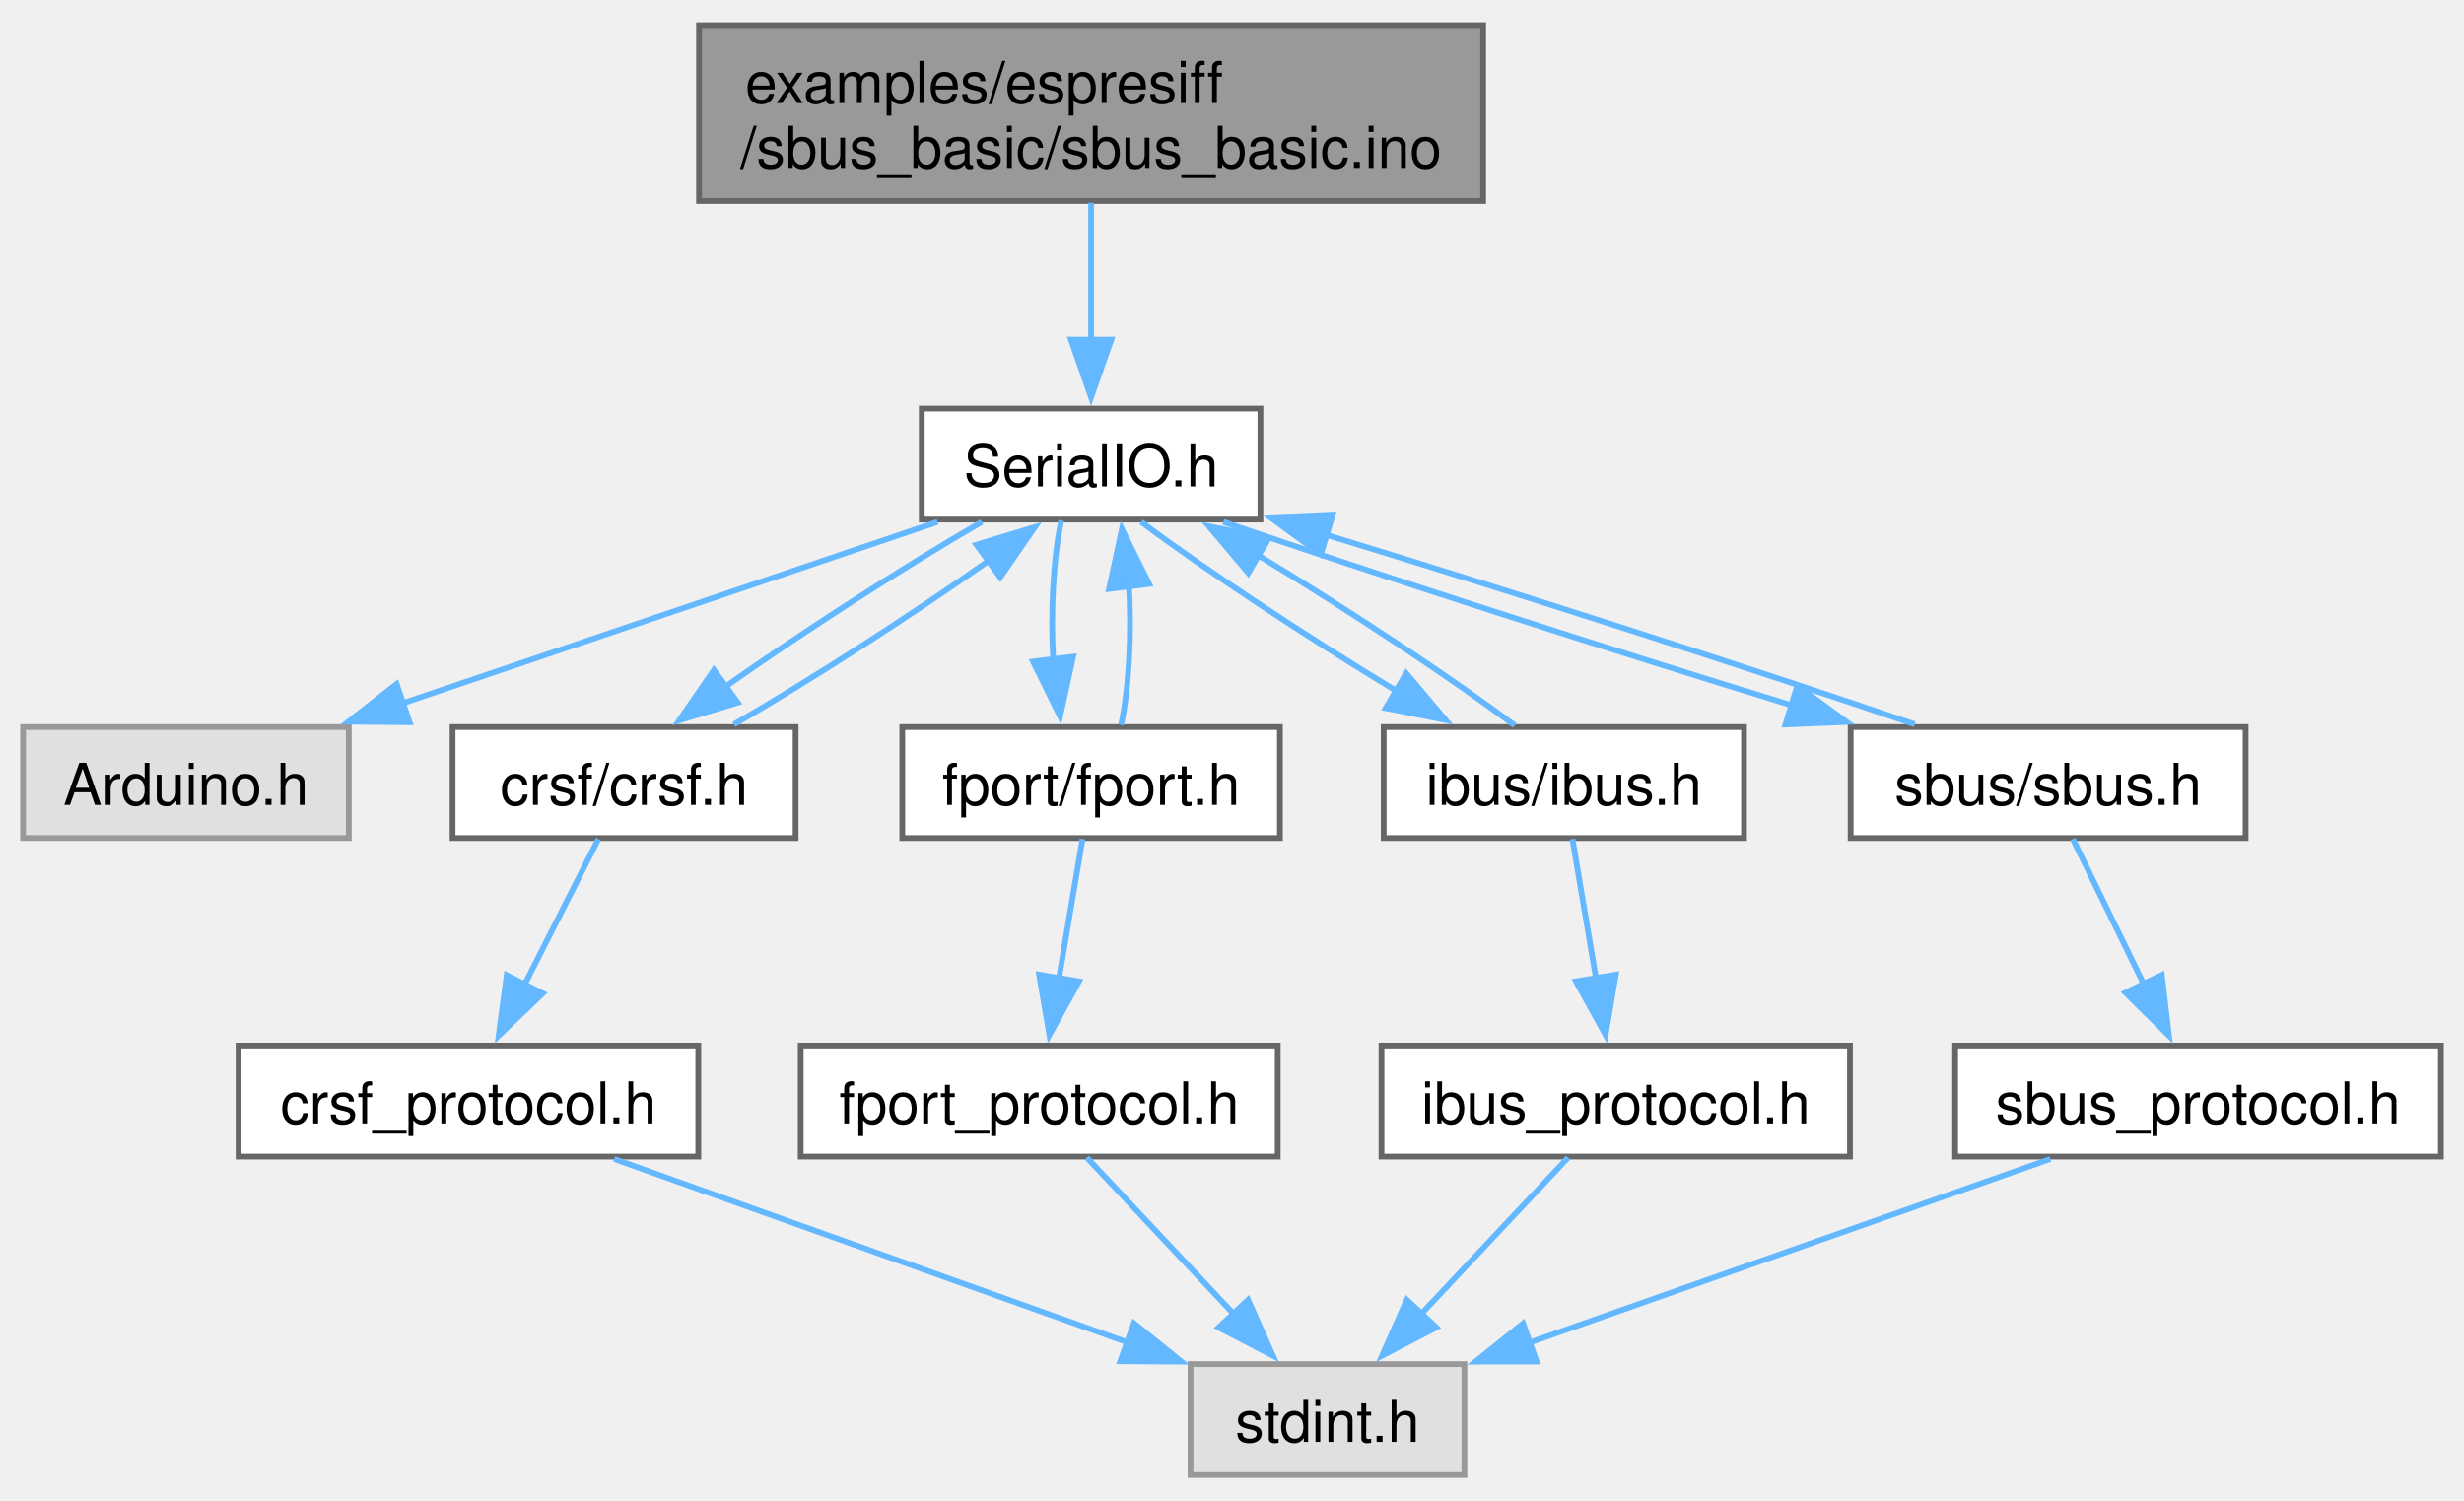
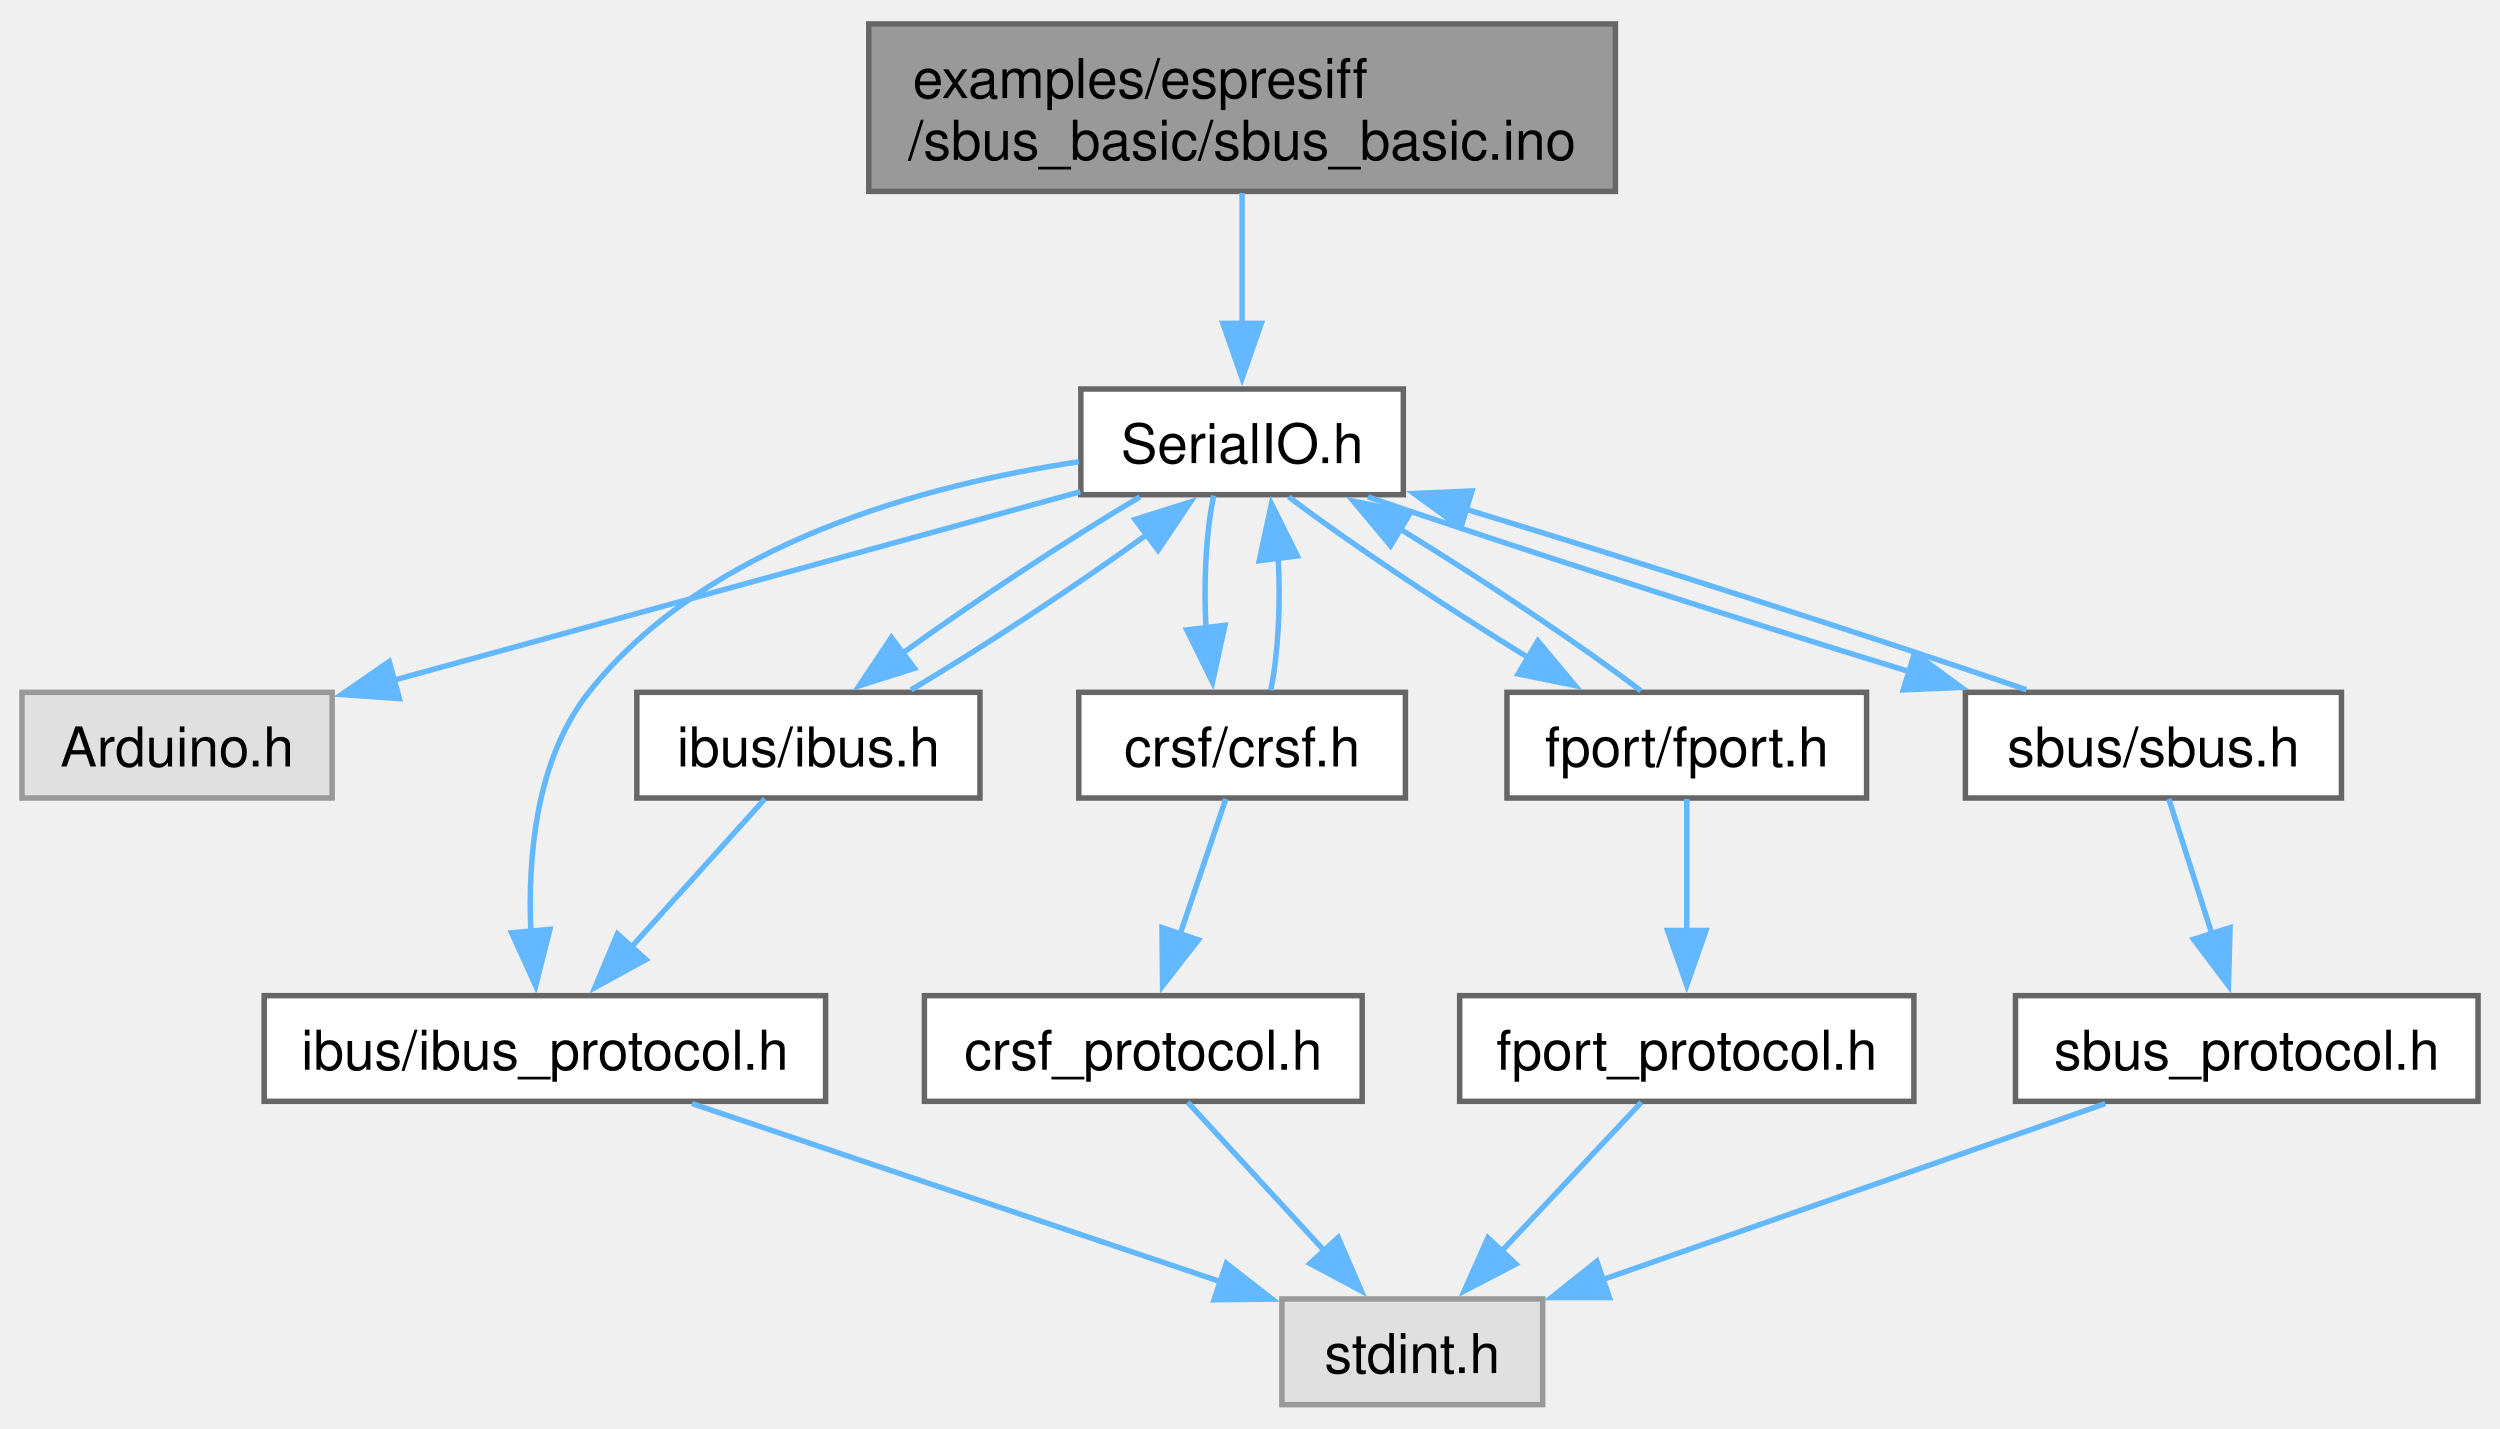
- <svg xmlns="http://www.w3.org/2000/svg" xmlns:xlink="http://www.w3.org/1999/xlink" width="427pt" height="260pt" viewBox="0.00 0.00 427.38 259.50">
+ <svg xmlns="http://www.w3.org/2000/svg" xmlns:xlink="http://www.w3.org/1999/xlink" width="455pt" height="260pt" viewBox="0.00 0.00 455.38 259.50">
  <g id="graph0" class="graph" transform="scale(1 1) rotate(0) translate(4 255.5)">
    <g id="Node000001" class="node">
      <g id="a_Node000001">
        <a xlink:title=" ">
-           <polygon fill="#999999" stroke="#666666" points="253.25,-251.5 117.25,-251.5 117.25,-221 253.25,-221 253.25,-251.5" />
-           <text text-anchor="start" x="125.25" y="-238" font-family="Helvetica,sans-Serif" font-size="10.00">examples/espresiff</text>
-           <text text-anchor="middle" x="185.25" y="-226.75" font-family="Helvetica,sans-Serif" font-size="10.00">/sbus_basic/sbus_basic.ino</text>
+           <polygon fill="#999999" stroke="#666666" points="290.25,-251.5 154.25,-251.5 154.25,-221 290.25,-221 290.25,-251.5" />
+           <text text-anchor="start" x="162.25" y="-238" font-family="Helvetica,sans-Serif" font-size="10.00">examples/espresiff</text>
+           <text text-anchor="middle" x="222.25" y="-226.75" font-family="Helvetica,sans-Serif" font-size="10.00">/sbus_basic/sbus_basic.ino</text>
        </a>
      </g>
    </g>
    <g id="Node000002" class="node">
      <g id="a_Node000002">
        <a xlink:href="SerialIO_8h.html" target="_top" xlink:title="Header file for serial input/output (IO) functionality.">
-           <polygon fill="white" stroke="#666666" points="214.62,-185 155.88,-185 155.88,-165.75 214.62,-165.75 214.62,-185" />
-           <text text-anchor="middle" x="185.25" y="-171.5" font-family="Helvetica,sans-Serif" font-size="10.00">SerialIO.h</text>
+           <polygon fill="white" stroke="#666666" points="251.62,-185 192.88,-185 192.88,-165.75 251.62,-165.75 251.62,-185" />
+           <text text-anchor="middle" x="222.25" y="-171.5" font-family="Helvetica,sans-Serif" font-size="10.00">SerialIO.h</text>
        </a>
      </g>
    </g>
    <g id="edge1_Node000001_Node000002" class="edge">
      <g id="a_edge1_Node000001_Node000002">
        <a xlink:title=" ">
-           <path fill="none" stroke="#63b8ff" d="M185.25,-220.7C185.25,-213.46 185.25,-204.59 185.25,-196.69" />
-           <polygon fill="#63b8ff" stroke="#63b8ff" points="188.75,-196.96 185.25,-186.96 181.75,-196.96 188.75,-196.96" />
+           <path fill="none" stroke="#63b8ff" d="M222.25,-220.7C222.25,-213.46 222.25,-204.59 222.25,-196.69" />
+           <polygon fill="#63b8ff" stroke="#63b8ff" points="225.75,-196.96 222.25,-186.96 218.75,-196.96 225.75,-196.96" />
        </a>
      </g>
    </g>
    <g id="Node000003" class="node">
      <g id="a_Node000003">
        <a xlink:title=" ">
          <polygon fill="#e0e0e0" stroke="#999999" points="56.5,-129.75 0,-129.75 0,-110.5 56.5,-110.5 56.5,-129.75" />
          <text text-anchor="middle" x="28.25" y="-116.25" font-family="Helvetica,sans-Serif" font-size="10.00">Arduino.h</text>
        </a>
      </g>
    </g>
    <g id="edge2_Node000002_Node000003" class="edge">
      <g id="a_edge2_Node000002_Node000003">
        <a xlink:title=" ">
-           <path fill="none" stroke="#63b8ff" d="M158.62,-165.34C133.13,-156.7 94.44,-143.57 65.82,-133.87" />
-           <polygon fill="#63b8ff" stroke="#63b8ff" points="67.04,-130.59 56.45,-130.69 64.79,-137.22 67.04,-130.59" />
+           <path fill="none" stroke="#63b8ff" d="M192.79,-166.29C159.36,-157.11 104.68,-142.1 67.62,-131.93" />
+           <polygon fill="#63b8ff" stroke="#63b8ff" points="68.75,-128.61 58.19,-129.34 66.9,-135.36 68.75,-128.61" />
        </a>
      </g>
    </g>
    <g id="Node000004" class="node">
      <g id="a_Node000004">
-         <a xlink:href="crsf_8h.html" target="_top" xlink:title="Header file for the CRSF protocol implementation.">
-           <polygon fill="white" stroke="#666666" points="134,-129.75 74.5,-129.75 74.5,-110.5 134,-110.5 134,-129.75" />
-           <text text-anchor="middle" x="104.25" y="-116.25" font-family="Helvetica,sans-Serif" font-size="10.00">crsf/crsf.h</text>
+         <a xlink:href="ibus__protocol_8h.html" target="_top" xlink:title="Header file for the iBus protocol implementation.">
+           <polygon fill="white" stroke="#666666" points="146.38,-74.5 44.12,-74.5 44.12,-55.25 146.38,-55.25 146.38,-74.5" />
+           <text text-anchor="middle" x="95.25" y="-61" font-family="Helvetica,sans-Serif" font-size="10.00">ibus/ibus_protocol.h</text>
        </a>
      </g>
    </g>
    <g id="edge3_Node000002_Node000004" class="edge">
      <g id="a_edge3_Node000002_Node000004">
        <a xlink:title=" ">
-           <path fill="none" stroke="#63b8ff" d="M166.29,-165.34C152.71,-157.49 134.83,-145.95 121.63,-136.62" />
-           <polygon fill="#63b8ff" stroke="#63b8ff" points="123.96,-133.99 113.82,-130.92 119.83,-139.64 123.96,-133.99" />
-         </a>
-       </g>
-     </g>
-     <g id="Node000007" class="node">
-       <g id="a_Node000007">
+           <path fill="none" stroke="#63b8ff" d="M192.52,-171.75C164.86,-167.63 124.78,-157.03 103.25,-129.75 93.6,-117.53 92.08,-99.69 92.71,-85.96" />
+           <polygon fill="#63b8ff" stroke="#63b8ff" points="96.17,-86.58 93.57,-76.31 89.19,-85.95 96.17,-86.58" />
+         </a>
+       </g>
+     </g>
+     <g id="Node000006" class="node">
+       <g id="a_Node000006">
+         <a xlink:href="crsf_8h.html" target="_top" xlink:title="Header file for the CRSF protocol implementation.">
+           <polygon fill="white" stroke="#666666" points="252,-129.75 192.5,-129.75 192.5,-110.5 252,-110.5 252,-129.75" />
+           <text text-anchor="middle" x="222.25" y="-116.25" font-family="Helvetica,sans-Serif" font-size="10.00">crsf/crsf.h</text>
+         </a>
+       </g>
+     </g>
+     <g id="edge5_Node000002_Node000006" class="edge">
+       <g id="a_edge5_Node000002_Node000006">
+         <a xlink:title=" ">
+           <path fill="none" stroke="#63b8ff" d="M217.08,-165.58C215.67,-158.99 215.21,-149.71 215.68,-141.32" />
+           <polygon fill="#63b8ff" stroke="#63b8ff" points="219.13,-141.96 216.86,-131.61 212.18,-141.12 219.13,-141.96" />
+         </a>
+       </g>
+     </g>
+     <g id="Node000008" class="node">
+       <g id="a_Node000008">
        <a xlink:href="fport_8h.html" target="_top" xlink:title="Header file for the FPort Protocol definations.">
-           <polygon fill="white" stroke="#666666" points="218,-129.75 152.5,-129.75 152.5,-110.5 218,-110.5 218,-129.75" />
-           <text text-anchor="middle" x="185.25" y="-116.25" font-family="Helvetica,sans-Serif" font-size="10.00">fport/fport.h</text>
-         </a>
-       </g>
-     </g>
-     <g id="edge7_Node000002_Node000007" class="edge">
-       <g id="a_edge7_Node000002_Node000007">
-         <a xlink:title=" ">
-           <path fill="none" stroke="#63b8ff" d="M180.08,-165.58C178.67,-158.99 178.21,-149.71 178.68,-141.32" />
-           <polygon fill="#63b8ff" stroke="#63b8ff" points="182.13,-141.96 179.86,-131.61 175.18,-141.12 182.13,-141.96" />
-         </a>
-       </g>
-     </g>
-     <g id="Node000009" class="node">
-       <g id="a_Node000009">
+           <polygon fill="white" stroke="#666666" points="336,-129.75 270.5,-129.75 270.5,-110.5 336,-110.5 336,-129.75" />
+           <text text-anchor="middle" x="303.25" y="-116.25" font-family="Helvetica,sans-Serif" font-size="10.00">fport/fport.h</text>
+         </a>
+       </g>
+     </g>
+     <g id="edge9_Node000002_Node000008" class="edge">
+       <g id="a_edge9_Node000002_Node000008">
+         <a xlink:title=" ">
+           <path fill="none" stroke="#63b8ff" d="M230.77,-165.34C241.32,-157.31 259.11,-145.41 274.53,-135.98" />
+           <polygon fill="#63b8ff" stroke="#63b8ff" points="276.12,-139.11 282.92,-130.98 272.53,-133.09 276.12,-139.11" />
+         </a>
+       </g>
+     </g>
+     <g id="Node000010" class="node">
+       <g id="a_Node000010">
        <a xlink:href="ibus_8h.html" target="_top" xlink:title="Header file for the Ibus protocol implementation.">
-           <polygon fill="white" stroke="#666666" points="298.5,-129.75 236,-129.75 236,-110.5 298.5,-110.5 298.5,-129.75" />
-           <text text-anchor="middle" x="267.25" y="-116.25" font-family="Helvetica,sans-Serif" font-size="10.00">ibus/ibus.h</text>
-         </a>
-       </g>
-     </g>
-     <g id="edge11_Node000002_Node000009" class="edge">
-       <g id="a_edge11_Node000002_Node000009">
-         <a xlink:title=" ">
-           <path fill="none" stroke="#63b8ff" d="M193.94,-165.34C204.64,-157.31 222.66,-145.41 238.25,-135.98" />
-           <polygon fill="#63b8ff" stroke="#63b8ff" points="239.91,-139.07 246.74,-130.97 236.35,-133.04 239.91,-139.07" />
+           <polygon fill="white" stroke="#666666" points="174.5,-129.75 112,-129.75 112,-110.5 174.5,-110.5 174.5,-129.75" />
+           <text text-anchor="middle" x="143.25" y="-116.25" font-family="Helvetica,sans-Serif" font-size="10.00">ibus/ibus.h</text>
+         </a>
+       </g>
+     </g>
+     <g id="edge13_Node000002_Node000010" class="edge">
+       <g id="a_edge13_Node000002_Node000010">
+         <a xlink:title=" ">
+           <path fill="none" stroke="#63b8ff" d="M203.63,-165.34C190.48,-157.57 173.24,-146.17 160.43,-136.9" />
+           <polygon fill="#63b8ff" stroke="#63b8ff" points="162.57,-134.13 152.48,-130.93 158.37,-139.73 162.57,-134.13" />
        </a>
      </g>
    </g>
    <g id="Node000011" class="node">
      <g id="a_Node000011">
        <a xlink:href="sbus_8h.html" target="_top" xlink:title="Header file for the SBUS protocol implementation.">
-           <polygon fill="white" stroke="#666666" points="385.5,-129.75 317,-129.75 317,-110.5 385.5,-110.5 385.5,-129.75" />
-           <text text-anchor="middle" x="351.25" y="-116.25" font-family="Helvetica,sans-Serif" font-size="10.00">sbus/sbus.h</text>
-         </a>
-       </g>
-     </g>
-     <g id="edge15_Node000002_Node000011" class="edge">
-       <g id="a_edge15_Node000002_Node000011">
-         <a xlink:title=" ">
-           <path fill="none" stroke="#63b8ff" d="M208.19,-165.34C233.67,-156.58 275.12,-143.23 306.92,-133.48" />
-           <polygon fill="#63b8ff" stroke="#63b8ff" points="307.73,-136.9 316.28,-130.64 305.69,-130.2 307.73,-136.9" />
-         </a>
-       </g>
-     </g>
-     <g id="edge4_Node000004_Node000002" class="edge">
-       <g id="a_edge4_Node000004_Node000002">
-         <a xlink:title=" ">
-           <path fill="none" stroke="#63b8ff" d="M123.28,-130.2C136.8,-138.02 154.55,-149.47 167.71,-158.76" />
-           <polygon fill="#63b8ff" stroke="#63b8ff" points="165.36,-161.38 175.5,-164.45 169.49,-155.73 165.36,-161.38" />
+           <polygon fill="white" stroke="#666666" points="422.5,-129.75 354,-129.75 354,-110.5 422.5,-110.5 422.5,-129.75" />
+           <text text-anchor="middle" x="388.25" y="-116.25" font-family="Helvetica,sans-Serif" font-size="10.00">sbus/sbus.h</text>
+         </a>
+       </g>
+     </g>
+     <g id="edge16_Node000002_Node000011" class="edge">
+       <g id="a_edge16_Node000002_Node000011">
+         <a xlink:title=" ">
+           <path fill="none" stroke="#63b8ff" d="M245.19,-165.34C270.67,-156.58 312.12,-143.23 343.92,-133.48" />
+           <polygon fill="#63b8ff" stroke="#63b8ff" points="344.73,-136.9 353.28,-130.64 342.69,-130.2 344.73,-136.9" />
        </a>
      </g>
    </g>
    <g id="Node000005" class="node">
      <g id="a_Node000005">
+         <a xlink:title=" ">
+           <polygon fill="#e0e0e0" stroke="#999999" points="277,-19.25 229.5,-19.25 229.5,0 277,0 277,-19.25" />
+           <text text-anchor="middle" x="253.25" y="-5.75" font-family="Helvetica,sans-Serif" font-size="10.00">stdint.h</text>
+         </a>
+       </g>
+     </g>
+     <g id="edge4_Node000004_Node000005" class="edge">
+       <g id="a_edge4_Node000004_Node000005">
+         <a xlink:title=" ">
+           <path fill="none" stroke="#63b8ff" d="M122.05,-54.84C148.56,-45.91 189.25,-32.19 218.28,-22.41" />
+           <polygon fill="#63b8ff" stroke="#63b8ff" points="219.38,-25.73 227.73,-19.22 217.14,-19.1 219.38,-25.73" />
+         </a>
+       </g>
+     </g>
+     <g id="edge6_Node000006_Node000002" class="edge">
+       <g id="a_edge6_Node000006_Node000002">
+         <a xlink:title=" ">
+           <path fill="none" stroke="#63b8ff" d="M227.46,-130.11C228.85,-136.75 229.3,-146.05 228.81,-154.42" />
+           <polygon fill="#63b8ff" stroke="#63b8ff" points="225.37,-153.72 227.6,-164.08 232.31,-154.59 225.37,-153.72" />
+         </a>
+       </g>
+     </g>
+     <g id="Node000007" class="node">
+       <g id="a_Node000007">
        <a xlink:href="crsf__protocol_8h.html" target="_top" xlink:title="Header file for the CRSF protocol implementation.">
-           <polygon fill="white" stroke="#666666" points="117.12,-74.5 37.38,-74.5 37.38,-55.25 117.12,-55.25 117.12,-74.5" />
-           <text text-anchor="middle" x="77.25" y="-61" font-family="Helvetica,sans-Serif" font-size="10.00">crsf_protocol.h</text>
-         </a>
-       </g>
-     </g>
-     <g id="edge5_Node000004_Node000005" class="edge">
-       <g id="a_edge5_Node000004_Node000005">
-         <a xlink:title=" ">
-           <path fill="none" stroke="#63b8ff" d="M99.79,-110.33C96.3,-103.44 91.3,-93.59 86.9,-84.91" />
-           <polygon fill="#63b8ff" stroke="#63b8ff" points="90.13,-83.55 82.49,-76.21 83.89,-86.71 90.13,-83.55" />
-         </a>
-       </g>
-     </g>
-     <g id="Node000006" class="node">
-       <g id="a_Node000006">
-         <a xlink:title=" ">
-           <polygon fill="#e0e0e0" stroke="#999999" points="250,-19.25 202.5,-19.25 202.5,0 250,0 250,-19.25" />
-           <text text-anchor="middle" x="226.25" y="-5.75" font-family="Helvetica,sans-Serif" font-size="10.00">stdint.h</text>
-         </a>
-       </g>
-     </g>
-     <g id="edge6_Node000005_Node000006" class="edge">
-       <g id="a_edge6_Node000005_Node000006">
-         <a xlink:title=" ">
-           <path fill="none" stroke="#63b8ff" d="M102.53,-54.84C127.05,-46.08 164.44,-32.71 191.7,-22.97" />
-           <polygon fill="#63b8ff" stroke="#63b8ff" points="192.67,-26.34 200.91,-19.68 190.31,-19.75 192.67,-26.34" />
-         </a>
-       </g>
-     </g>
-     <g id="edge8_Node000007_Node000002" class="edge">
-       <g id="a_edge8_Node000007_Node000002">
-         <a xlink:title=" ">
-           <path fill="none" stroke="#63b8ff" d="M190.46,-130.11C191.85,-136.75 192.3,-146.05 191.81,-154.42" />
-           <polygon fill="#63b8ff" stroke="#63b8ff" points="188.37,-153.72 190.6,-164.08 195.31,-154.59 188.37,-153.72" />
-         </a>
-       </g>
-     </g>
-     <g id="Node000008" class="node">
-       <g id="a_Node000008">
+           <polygon fill="white" stroke="#666666" points="244.12,-74.5 164.38,-74.5 164.38,-55.25 244.12,-55.25 244.12,-74.5" />
+           <text text-anchor="middle" x="204.25" y="-61" font-family="Helvetica,sans-Serif" font-size="10.00">crsf_protocol.h</text>
+         </a>
+       </g>
+     </g>
+     <g id="edge7_Node000006_Node000007" class="edge">
+       <g id="a_edge7_Node000006_Node000007">
+         <a xlink:title=" ">
+           <path fill="none" stroke="#63b8ff" d="M219.28,-110.33C217,-103.59 213.76,-94.02 210.88,-85.49" />
+           <polygon fill="#63b8ff" stroke="#63b8ff" points="214.29,-84.65 207.77,-76.29 207.66,-86.89 214.29,-84.65" />
+         </a>
+       </g>
+     </g>
+     <g id="edge8_Node000007_Node000005" class="edge">
+       <g id="a_edge8_Node000007_Node000005">
+         <a xlink:title=" ">
+           <path fill="none" stroke="#63b8ff" d="M212.34,-55.08C219.11,-47.73 228.97,-37.01 237.31,-27.94" />
+           <polygon fill="#63b8ff" stroke="#63b8ff" points="239.76,-30.45 243.96,-20.72 234.61,-25.71 239.76,-30.45" />
+         </a>
+       </g>
+     </g>
+     <g id="edge10_Node000008_Node000002" class="edge">
+       <g id="a_edge10_Node000008_Node000002">
+         <a xlink:title=" ">
+           <path fill="none" stroke="#63b8ff" d="M294.9,-130.02C284.37,-138.06 266.45,-150.05 250.95,-159.54" />
+           <polygon fill="#63b8ff" stroke="#63b8ff" points="249.3,-156.44 242.51,-164.57 252.89,-162.45 249.3,-156.44" />
+         </a>
+       </g>
+     </g>
+     <g id="Node000009" class="node">
+       <g id="a_Node000009">
        <a xlink:href="fport__protocol_8h.html" target="_top" xlink:title="Header file for the F.Port protocol implementation.">
-           <polygon fill="white" stroke="#666666" points="217.62,-74.5 134.88,-74.5 134.88,-55.25 217.62,-55.25 217.62,-74.5" />
-           <text text-anchor="middle" x="176.25" y="-61" font-family="Helvetica,sans-Serif" font-size="10.00">fport_protocol.h</text>
-         </a>
-       </g>
-     </g>
-     <g id="edge9_Node000007_Node000008" class="edge">
-       <g id="a_edge9_Node000007_Node000008">
-         <a xlink:title=" ">
-           <path fill="none" stroke="#63b8ff" d="M183.76,-110.33C182.65,-103.74 181.08,-94.46 179.66,-86.07" />
-           <polygon fill="#63b8ff" stroke="#63b8ff" points="183.14,-85.63 178.02,-76.35 176.24,-86.8 183.14,-85.63" />
-         </a>
-       </g>
-     </g>
-     <g id="edge10_Node000008_Node000006" class="edge">
-       <g id="a_edge10_Node000008_Node000006">
-         <a xlink:title=" ">
-           <path fill="none" stroke="#63b8ff" d="M184.51,-55.08C191.41,-47.73 201.47,-37.01 209.99,-27.94" />
-           <polygon fill="#63b8ff" stroke="#63b8ff" points="212.48,-30.4 216.78,-20.71 207.38,-25.61 212.48,-30.4" />
-         </a>
-       </g>
-     </g>
-     <g id="edge12_Node000009_Node000002" class="edge">
-       <g id="a_edge12_Node000009_Node000002">
-         <a xlink:title=" ">
-           <path fill="none" stroke="#63b8ff" d="M258.73,-130.02C248.06,-138.06 229.91,-150.05 214.23,-159.54" />
-           <polygon fill="#63b8ff" stroke="#63b8ff" points="212.52,-156.48 205.68,-164.57 216.07,-162.51 212.52,-156.48" />
-         </a>
-       </g>
-     </g>
-     <g id="Node000010" class="node">
-       <g id="a_Node000010">
-         <a xlink:href="ibus__protocol_8h.html" target="_top" xlink:title="Header file for the iBus protocol implementation.">
-           <polygon fill="white" stroke="#666666" points="316.88,-74.5 235.62,-74.5 235.62,-55.25 316.88,-55.25 316.88,-74.5" />
-           <text text-anchor="middle" x="276.25" y="-61" font-family="Helvetica,sans-Serif" font-size="10.00">ibus_protocol.h</text>
-         </a>
-       </g>
-     </g>
-     <g id="edge13_Node000009_Node000010" class="edge">
-       <g id="a_edge13_Node000009_Node000010">
-         <a xlink:title=" ">
-           <path fill="none" stroke="#63b8ff" d="M268.74,-110.33C269.85,-103.74 271.42,-94.46 272.84,-86.07" />
-           <polygon fill="#63b8ff" stroke="#63b8ff" points="276.26,-86.8 274.48,-76.35 269.36,-85.63 276.26,-86.8" />
-         </a>
-       </g>
-     </g>
-     <g id="edge14_Node000010_Node000006" class="edge">
-       <g id="a_edge14_Node000010_Node000006">
-         <a xlink:title=" ">
-           <path fill="none" stroke="#63b8ff" d="M267.99,-55.08C261.09,-47.73 251.03,-37.01 242.51,-27.94" />
-           <polygon fill="#63b8ff" stroke="#63b8ff" points="245.12,-25.61 235.72,-20.71 240.02,-30.4 245.12,-25.61" />
-         </a>
-       </g>
-     </g>
-     <g id="edge16_Node000011_Node000002" class="edge">
-       <g id="a_edge16_Node000011_Node000002">
-         <a xlink:title=" ">
-           <path fill="none" stroke="#63b8ff" d="M328.12,-130.22C301.63,-139.32 258.07,-153.34 225.93,-163.13" />
-           <polygon fill="#63b8ff" stroke="#63b8ff" points="225.1,-159.73 216.53,-165.97 227.12,-166.43 225.1,-159.73" />
+           <polygon fill="white" stroke="#666666" points="344.62,-74.5 261.88,-74.5 261.88,-55.25 344.62,-55.25 344.62,-74.5" />
+           <text text-anchor="middle" x="303.25" y="-61" font-family="Helvetica,sans-Serif" font-size="10.00">fport_protocol.h</text>
+         </a>
+       </g>
+     </g>
+     <g id="edge11_Node000008_Node000009" class="edge">
+       <g id="a_edge11_Node000008_Node000009">
+         <a xlink:title=" ">
+           <path fill="none" stroke="#63b8ff" d="M303.25,-110.33C303.25,-103.82 303.25,-94.67 303.25,-86.37" />
+           <polygon fill="#63b8ff" stroke="#63b8ff" points="306.75,-86.37 303.25,-76.37 299.75,-86.37 306.75,-86.37" />
+         </a>
+       </g>
+     </g>
+     <g id="edge12_Node000009_Node000005" class="edge">
+       <g id="a_edge12_Node000009_Node000005">
+         <a xlink:title=" ">
+           <path fill="none" stroke="#63b8ff" d="M294.99,-55.08C288.09,-47.73 278.03,-37.01 269.51,-27.94" />
+           <polygon fill="#63b8ff" stroke="#63b8ff" points="272.12,-25.61 262.72,-20.71 267.02,-30.4 272.12,-25.61" />
+         </a>
+       </g>
+     </g>
+     <g id="edge14_Node000010_Node000002" class="edge">
+       <g id="a_edge14_Node000010_Node000002">
+         <a xlink:title=" ">
+           <path fill="none" stroke="#63b8ff" d="M161.94,-130.2C175.03,-137.94 192.14,-149.25 204.91,-158.49" />
+           <polygon fill="#63b8ff" stroke="#63b8ff" points="202.75,-161.24 212.85,-164.43 206.95,-155.64 202.75,-161.24" />
+         </a>
+       </g>
+     </g>
+     <g id="edge15_Node000010_Node000004" class="edge">
+       <g id="a_edge15_Node000010_Node000004">
+         <a xlink:title=" ">
+           <path fill="none" stroke="#63b8ff" d="M135.32,-110.33C128.69,-102.98 119.03,-92.26 110.86,-83.19" />
+           <polygon fill="#63b8ff" stroke="#63b8ff" points="113.66,-81.07 104.36,-75.98 108.46,-85.75 113.66,-81.07" />
+         </a>
+       </g>
+     </g>
+     <g id="edge17_Node000011_Node000002" class="edge">
+       <g id="a_edge17_Node000011_Node000002">
+         <a xlink:title=" ">
+           <path fill="none" stroke="#63b8ff" d="M365.12,-130.22C338.63,-139.32 295.07,-153.34 262.93,-163.13" />
+           <polygon fill="#63b8ff" stroke="#63b8ff" points="262.1,-159.73 253.53,-165.97 264.12,-166.43 262.1,-159.73" />
        </a>
      </g>
    </g>
    <g id="Node000012" class="node">
      <g id="a_Node000012">
        <a xlink:href="sbus__protocol_8h.html" target="_top" xlink:title="Header file for the SBus protocol implementation.">
-           <polygon fill="white" stroke="#666666" points="419.38,-74.5 335.12,-74.5 335.12,-55.25 419.38,-55.25 419.38,-74.5" />
-           <text text-anchor="middle" x="377.25" y="-61" font-family="Helvetica,sans-Serif" font-size="10.00">sbus_protocol.h</text>
-         </a>
-       </g>
-     </g>
-     <g id="edge17_Node000011_Node000012" class="edge">
-       <g id="a_edge17_Node000011_Node000012">
-         <a xlink:title=" ">
-           <path fill="none" stroke="#63b8ff" d="M355.54,-110.33C358.87,-103.51 363.61,-93.81 367.81,-85.2" />
-           <polygon fill="#63b8ff" stroke="#63b8ff" points="370.96,-86.74 372.2,-76.22 364.67,-83.67 370.96,-86.74" />
-         </a>
-       </g>
-     </g>
-     <g id="edge18_Node000012_Node000006" class="edge">
-       <g id="a_edge18_Node000012_Node000006">
-         <a xlink:title=" ">
-           <path fill="none" stroke="#63b8ff" d="M351.63,-54.84C326.79,-46.08 288.89,-32.71 261.26,-22.97" />
-           <polygon fill="#63b8ff" stroke="#63b8ff" points="262.51,-19.7 251.92,-19.68 260.18,-26.3 262.51,-19.7" />
+           <polygon fill="white" stroke="#666666" points="447.38,-74.5 363.12,-74.5 363.12,-55.25 447.38,-55.25 447.38,-74.5" />
+           <text text-anchor="middle" x="405.25" y="-61" font-family="Helvetica,sans-Serif" font-size="10.00">sbus_protocol.h</text>
+         </a>
+       </g>
+     </g>
+     <g id="edge18_Node000011_Node000012" class="edge">
+       <g id="a_edge18_Node000011_Node000012">
+         <a xlink:title=" ">
+           <path fill="none" stroke="#63b8ff" d="M391.06,-110.33C393.19,-103.67 396.19,-94.24 398.89,-85.78" />
+           <polygon fill="#63b8ff" stroke="#63b8ff" points="402.21,-86.89 401.92,-76.3 395.55,-84.76 402.21,-86.89" />
+         </a>
+       </g>
+     </g>
+     <g id="edge19_Node000012_Node000005" class="edge">
+       <g id="a_edge19_Node000012_Node000005">
+         <a xlink:title=" ">
+           <path fill="none" stroke="#63b8ff" d="M379.47,-54.84C354.3,-46.03 315.85,-32.56 288,-22.8" />
+           <polygon fill="#63b8ff" stroke="#63b8ff" points="289.18,-19.5 278.58,-19.5 286.86,-26.11 289.18,-19.5" />
        </a>
      </g>
    </g>
  </g>
</svg>
